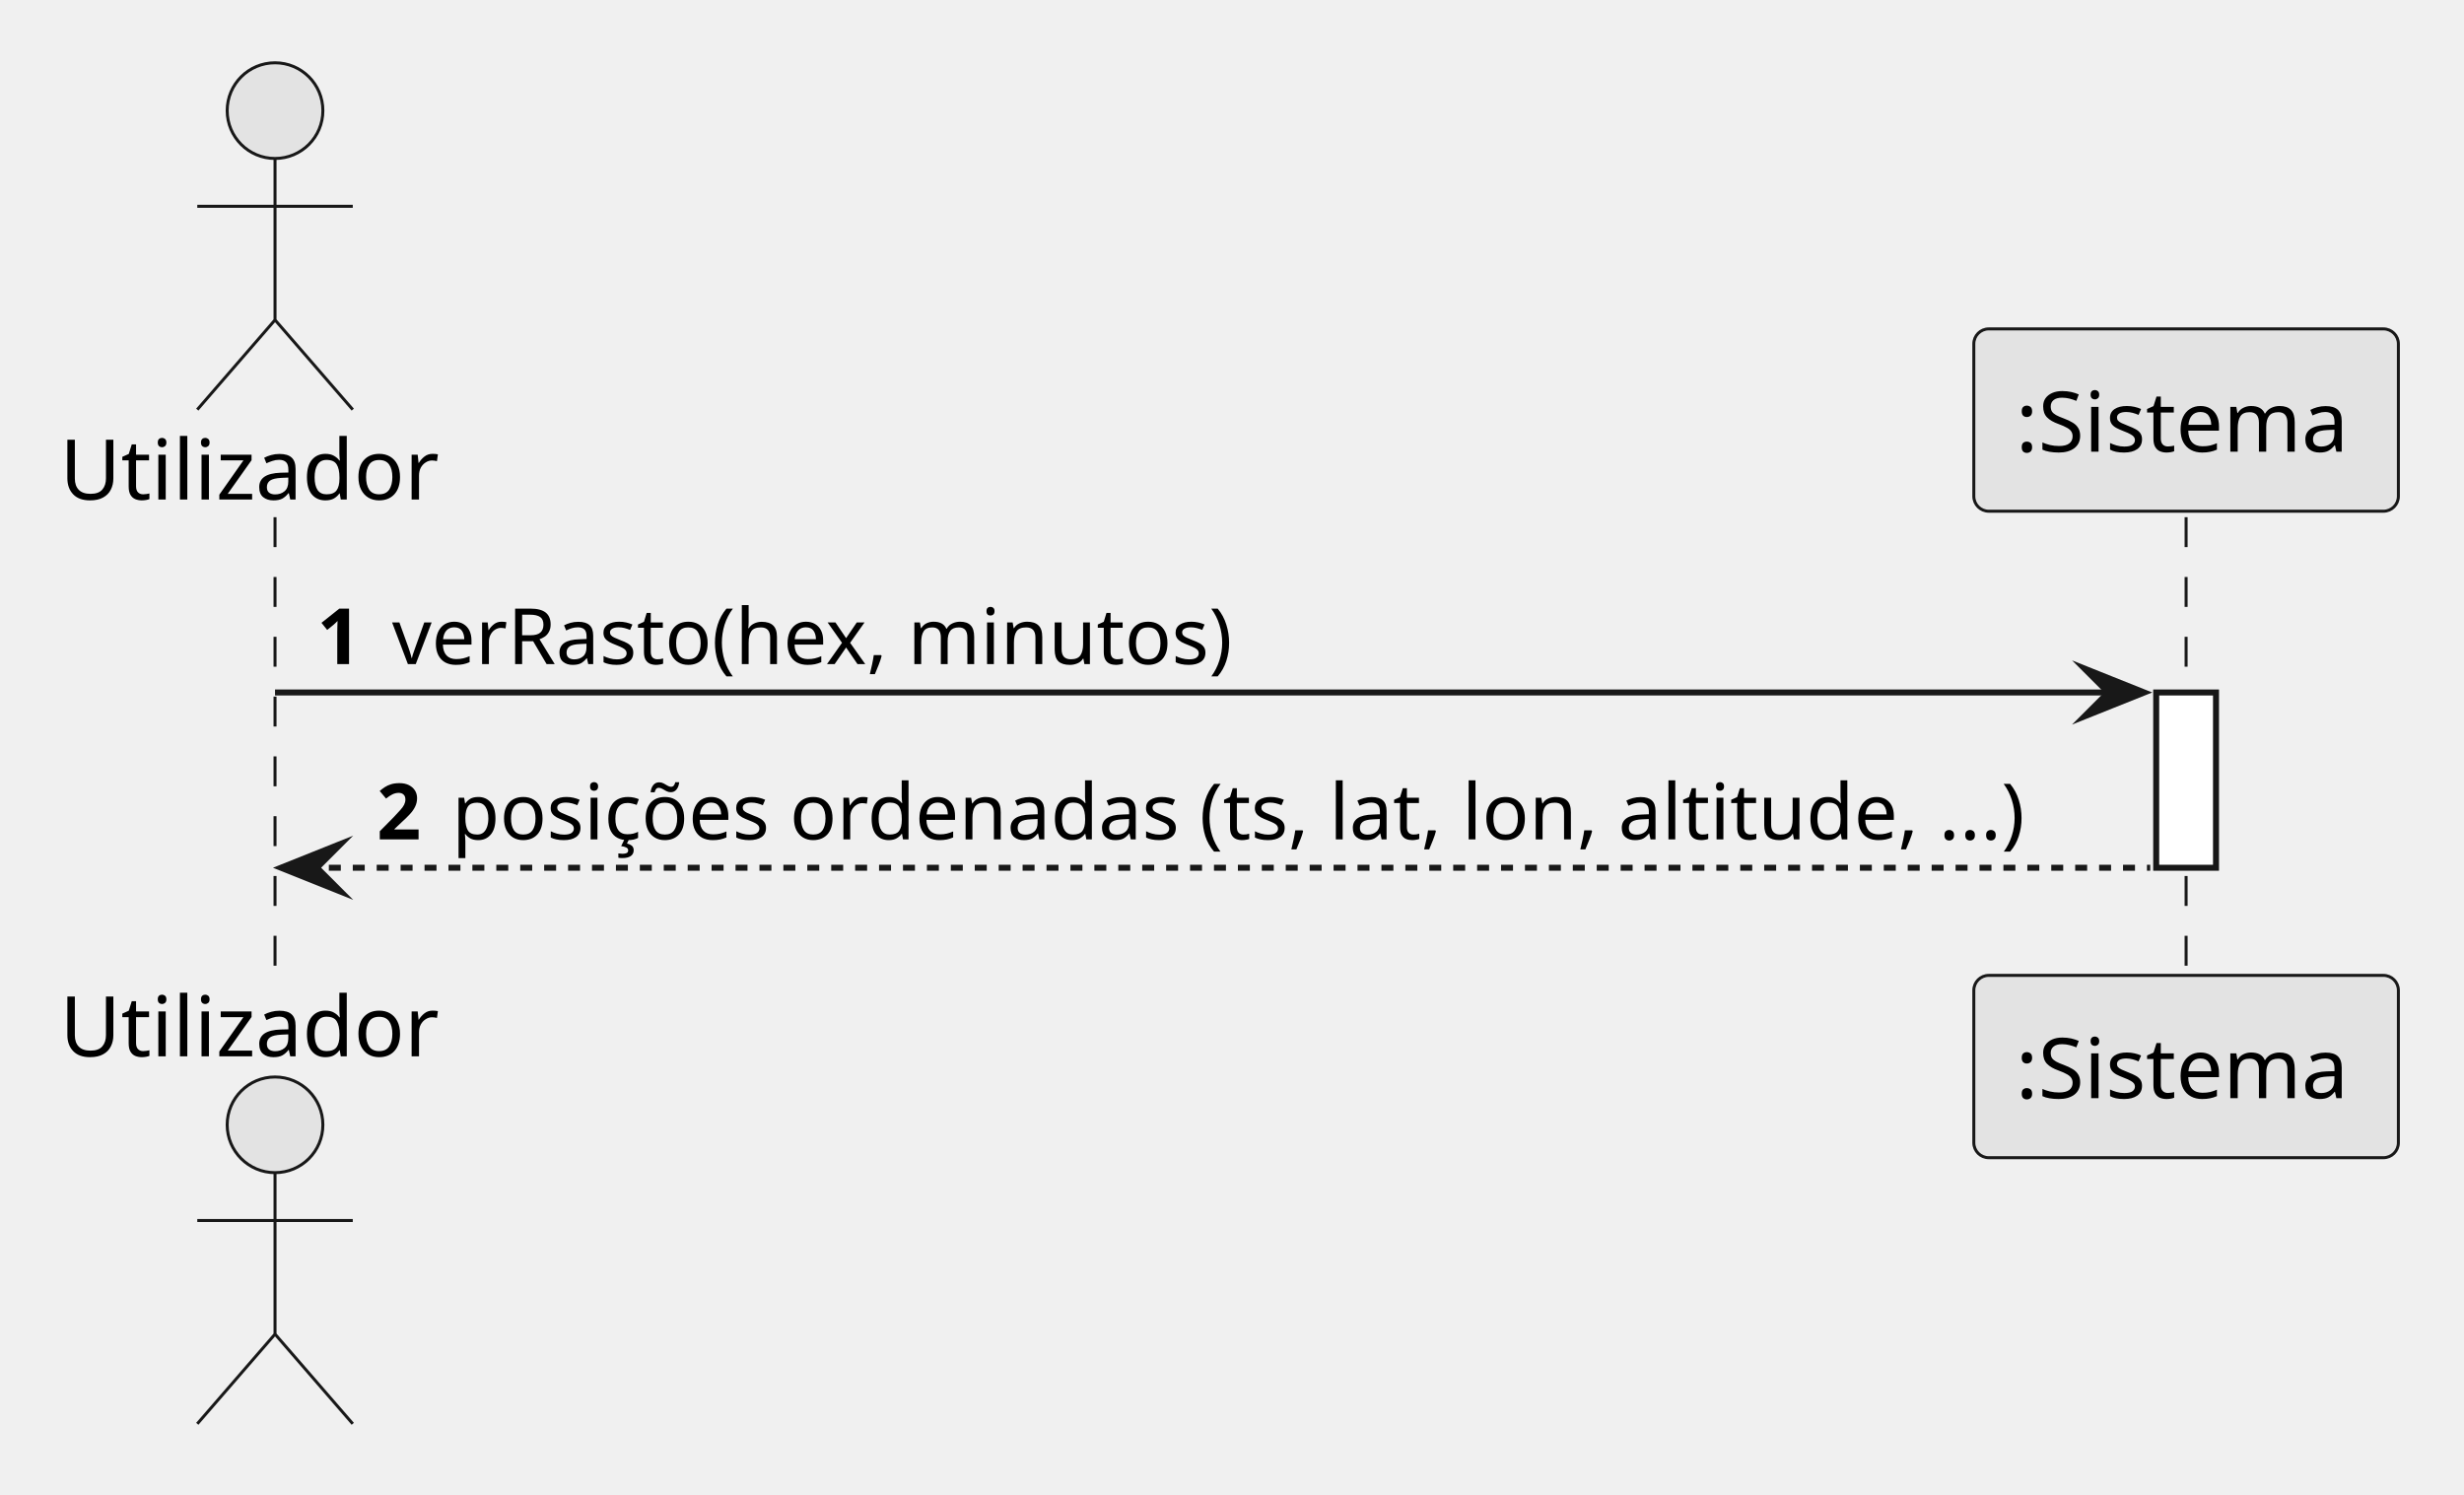
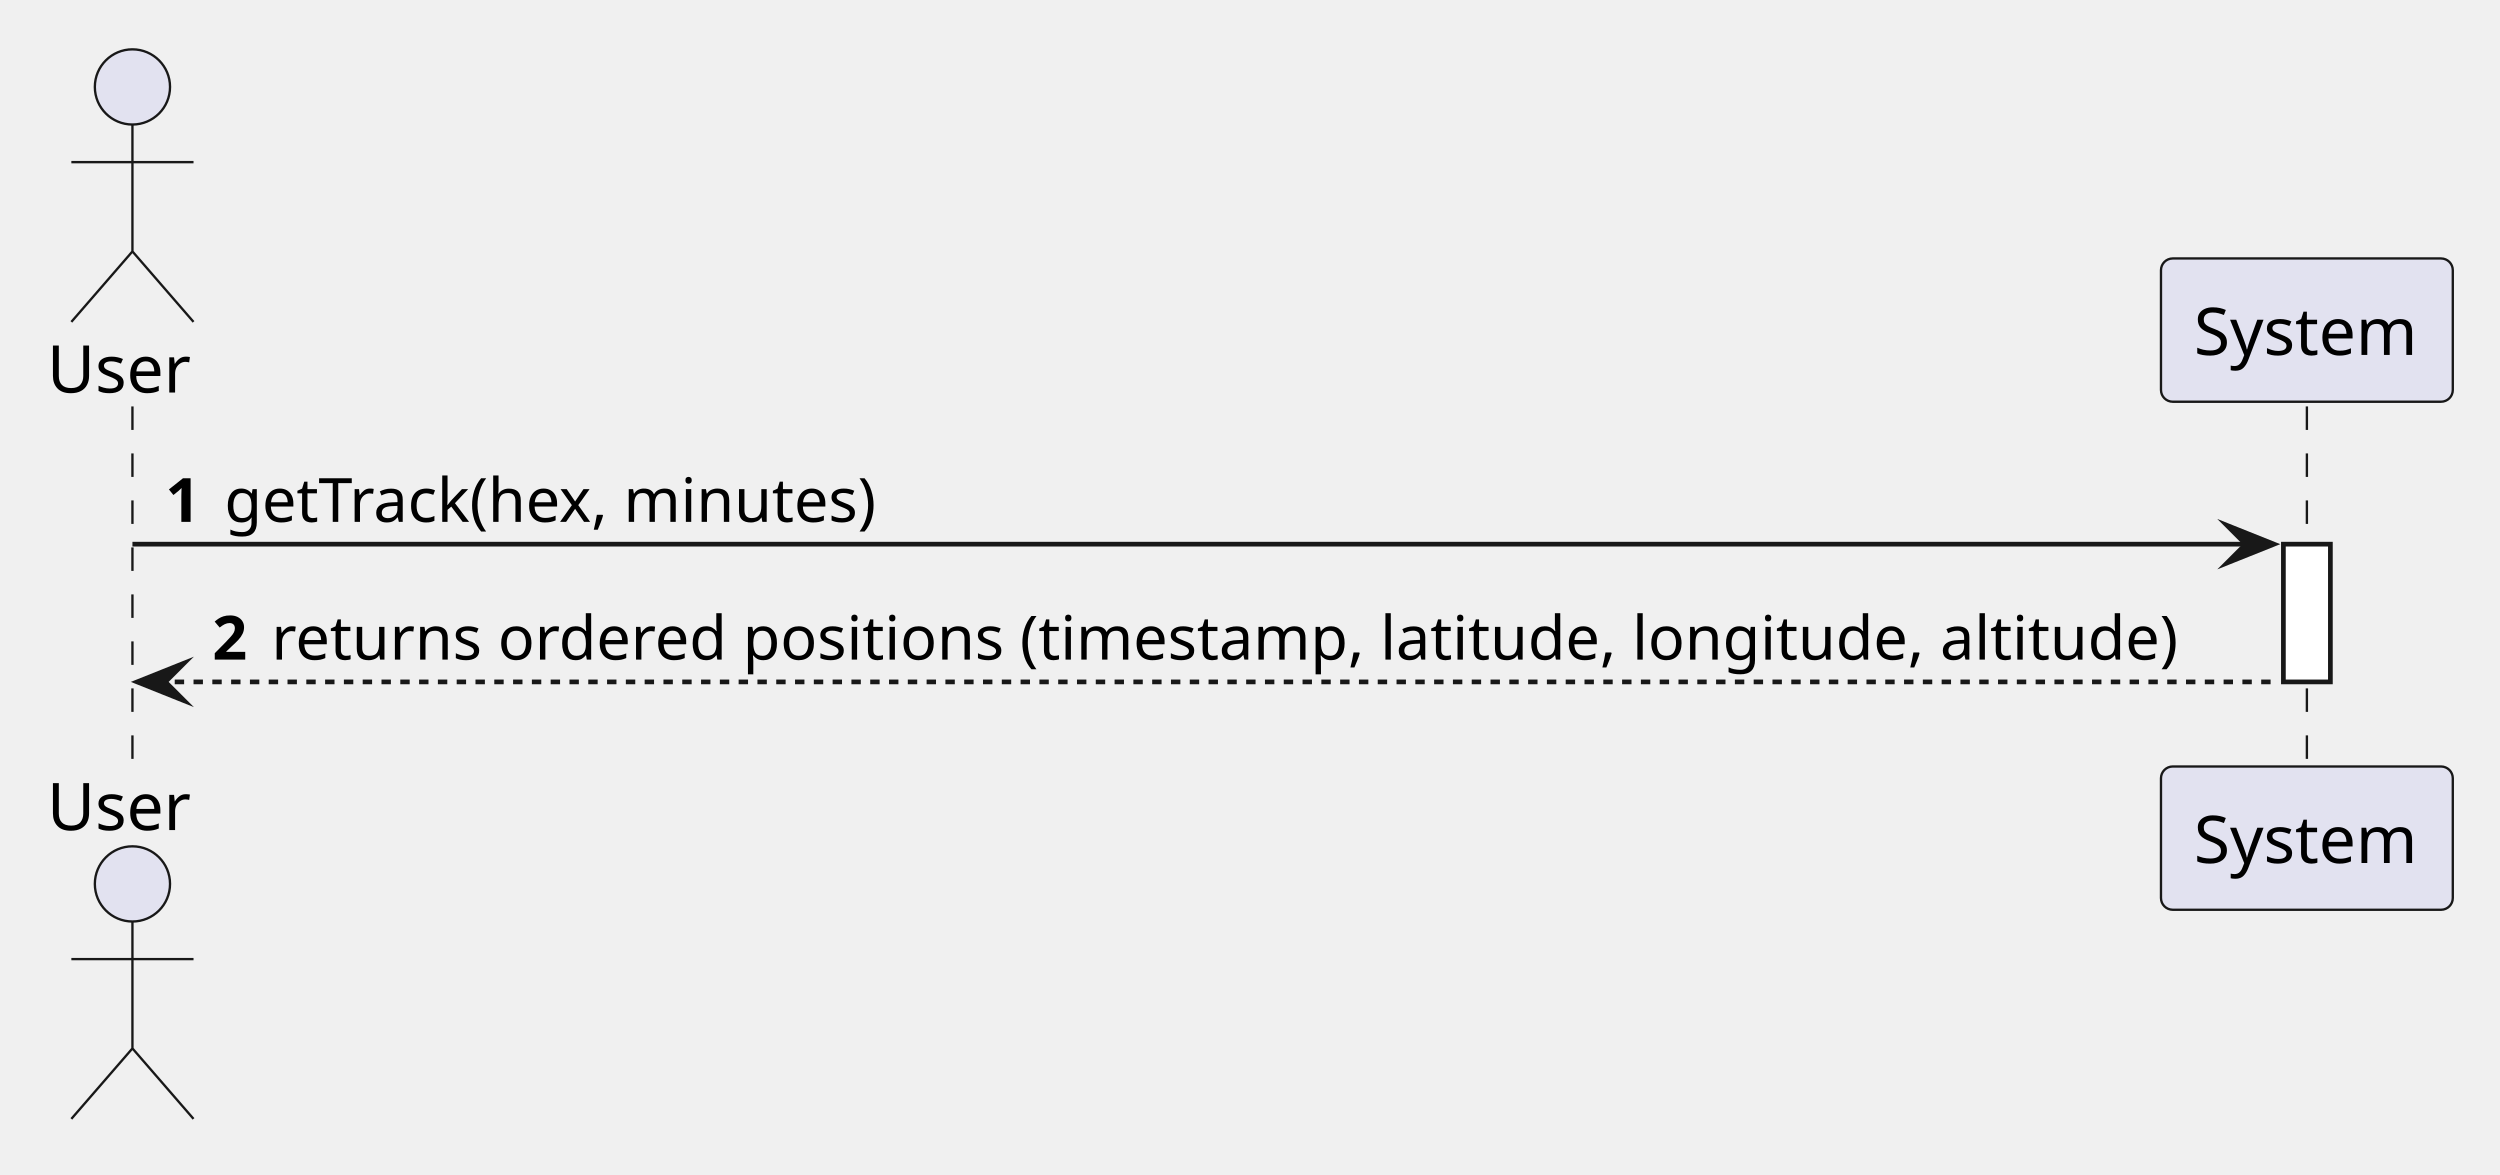
- <svg xmlns="http://www.w3.org/2000/svg" version="1.1" data-diagram-type="SEQUENCE" style="width:412px;height:250px;background:#FFFFFF;" width="412px" height="250px" viewBox="0 0 412 250" zoomAndPan="magnify" preserveAspectRatio="none" contentStyleType="text/css">
+ <svg xmlns="http://www.w3.org/2000/svg" version="1.1" data-diagram-type="SEQUENCE" style="width:532px;height:250px;background:#FFFFFF;" width="532px" height="250px" viewBox="0 0 532 250" zoomAndPan="magnify" preserveAspectRatio="none" contentStyleType="text/css">
  <defs />
  <g font-family="sans-serif" lengthAdjust="spacing">
-     <g class="participant-lifeline" data-qualified-name="U" data-entity-uid="part1" id="part1-lifeline" data-source-line="3">
+     <g class="participant-lifeline" data-qualified-name="A" data-entity-uid="part1" id="part1-lifeline" data-source-line="2">
      <g>
-         <rect x="42.487" y="86.488" width="8" height="76.621" fill="#000" fill-opacity="0" />
-         <line x1="45.987" y1="86.488" x2="45.987" y2="163.109" style="stroke:#181818;stroke-width:0.5;stroke-dasharray:5,5;" />
+         <rect x="24.683" y="86.488" width="8" height="76.621" fill="#000" fill-opacity="0" />
+         <line x1="28.183" y1="86.488" x2="28.183" y2="163.109" style="stroke:#181818;stroke-width:0.5;stroke-dasharray:5,5;" />
      </g>
    </g>
-     <g class="participant-lifeline" data-qualified-name="S" data-entity-uid="part2" id="part2-lifeline" data-source-line="4">
+     <g class="participant-lifeline" data-qualified-name="S" data-entity-uid="part2" id="part2-lifeline" data-source-line="3">
      <g>
-         <rect x="362.033" y="86.488" width="8" height="76.621" fill="#000" fill-opacity="0" />
-         <line x1="365.533" y1="86.488" x2="365.533" y2="163.109" style="stroke:#181818;stroke-width:0.5;stroke-dasharray:5,5;" />
+         <rect x="487.406" y="86.488" width="8" height="76.621" fill="#000" fill-opacity="0" />
+         <line x1="490.906" y1="86.488" x2="490.906" y2="163.109" style="stroke:#181818;stroke-width:0.5;stroke-dasharray:5,5;" />
      </g>
    </g>
    <g>
-       <rect x="360.533" y="115.799" width="10" height="29.311" fill="#FFF" style="stroke:#181818;stroke-width:1;" />
+       <rect x="485.906" y="115.799" width="10" height="29.311" fill="#FFF" style="stroke:#181818;stroke-width:1;" />
    </g>
-     <g class="participant participant-head" data-qualified-name="U" data-entity-uid="part1" id="part1-head" data-source-line="3">
-       <text x="10" y="83.535" fill="#000" font-size="14" textLength="65.974">Utilizador</text>
-       <ellipse cx="45.987" cy="18.5" rx="8" ry="8" fill="#E3E3E3" style="stroke:#181818;stroke-width:0.5;" />
-       <path d="M45.987,26.5 L45.987,53.5 M32.987,34.5 L58.987,34.5 M45.987,53.5 L32.987,68.5 M45.987,53.5 L58.987,68.5" style="stroke:#181818;stroke-width:0.5;" fill="none" />
+     <g class="participant participant-head" data-qualified-name="A" data-entity-uid="part1" id="part1-head" data-source-line="2">
+       <text x="10" y="83.535" fill="#000" font-size="14" textLength="30.365">User</text>
+       <ellipse cx="28.183" cy="18.5" rx="8" ry="8" fill="#E2E2F0" style="stroke:#181818;stroke-width:0.5;" />
+       <path d="M28.183,26.5 L28.183,53.5 M15.183,34.5 L41.183,34.5 M28.183,53.5 L15.183,68.5 M28.183,53.5 L41.183,68.5" style="stroke:#181818;stroke-width:0.5;" fill="none" />
    </g>
-     <g class="participant participant-head" data-qualified-name="S" data-entity-uid="part2" id="part2-head" data-source-line="4">
-       <rect x="330.037" y="55" width="70.991" height="30.488" fill="#E3E3E3" style="stroke:#181818;stroke-width:0.5;" rx="2.5" ry="2.5" />
-       <text x="337.037" y="75.535" fill="#000" font-size="14" textLength="56.991">:Sistema</text>
+     <g class="participant participant-head" data-qualified-name="S" data-entity-uid="part2" id="part2-head" data-source-line="3">
+       <rect x="459.857" y="55" width="62.098" height="30.488" fill="#E2E2F0" style="stroke:#181818;stroke-width:0.5;" rx="2.5" ry="2.5" />
+       <text x="466.857" y="75.535" fill="#000" font-size="14" textLength="48.098">System</text>
    </g>
-     <g class="participant participant-tail" data-qualified-name="U" data-entity-uid="part1" id="part1-tail" data-source-line="3">
-       <text x="10" y="176.645" fill="#000" font-size="14" textLength="65.974">Utilizador</text>
-       <ellipse cx="45.987" cy="188.098" rx="8" ry="8" fill="#E3E3E3" style="stroke:#181818;stroke-width:0.5;" />
-       <path d="M45.987,196.098 L45.987,223.098 M32.987,204.098 L58.987,204.098 M45.987,223.098 L32.987,238.098 M45.987,223.098 L58.987,238.098" style="stroke:#181818;stroke-width:0.5;" fill="none" />
+     <g class="participant participant-tail" data-qualified-name="A" data-entity-uid="part1" id="part1-tail" data-source-line="2">
+       <text x="10" y="176.645" fill="#000" font-size="14" textLength="30.365">User</text>
+       <ellipse cx="28.183" cy="188.098" rx="8" ry="8" fill="#E2E2F0" style="stroke:#181818;stroke-width:0.5;" />
+       <path d="M28.183,196.098 L28.183,223.098 M15.183,204.098 L41.183,204.098 M28.183,223.098 L15.183,238.098 M28.183,223.098 L41.183,238.098" style="stroke:#181818;stroke-width:0.5;" fill="none" />
    </g>
-     <g class="participant participant-tail" data-qualified-name="S" data-entity-uid="part2" id="part2-tail" data-source-line="4">
-       <rect x="330.037" y="163.109" width="70.991" height="30.488" fill="#E3E3E3" style="stroke:#181818;stroke-width:0.5;" rx="2.5" ry="2.5" />
-       <text x="337.037" y="183.645" fill="#000" font-size="14" textLength="56.991">:Sistema</text>
+     <g class="participant participant-tail" data-qualified-name="S" data-entity-uid="part2" id="part2-tail" data-source-line="3">
+       <rect x="459.857" y="163.109" width="62.098" height="30.488" fill="#E2E2F0" style="stroke:#181818;stroke-width:0.5;" rx="2.5" ry="2.5" />
+       <text x="466.857" y="183.645" fill="#000" font-size="14" textLength="48.098">System</text>
    </g>
-     <g class="message" data-entity-1="part1" data-entity-2="part2" id="msg1" data-source-line="6">
-       <polygon points="348.533,111.799,358.533,115.799,348.533,119.799,352.533,115.799" fill="#181818" style="stroke:#181818;stroke-width:1;stroke-linejoin:miter;stroke-miterlimit:10;" />
-       <line x1="45.987" y1="115.799" x2="354.533" y2="115.799" style="stroke:#181818;stroke-width:1;" />
-       <text x="52.987" y="111.057" fill="#000" font-size="13" font-weight="700">1</text>
-       <text x="65.563" y="111.057" fill="#000" font-size="13" textLength="145.634">verRasto(hex, minutos)</text>
+     <g class="message" data-entity-1="part1" data-entity-2="part2" id="msg1" data-source-line="5">
+       <polygon points="473.906,111.799,483.906,115.799,473.906,119.799,477.906,115.799" fill="#181818" style="stroke:#181818;stroke-width:1;stroke-linejoin:miter;stroke-miterlimit:10;" />
+       <line x1="28.183" y1="115.799" x2="479.906" y2="115.799" style="stroke:#181818;stroke-width:1;" />
+       <text x="35.183" y="111.057" fill="#000" font-size="13" font-weight="700">1</text>
+       <text x="47.758" y="111.057" fill="#000" font-size="13" textLength="145.914">getTrack(hex, minutes)</text>
    </g>
-     <g class="message" data-entity-1="part2" data-entity-2="part1" id="msg2" data-source-line="8">
-       <polygon points="56.987,141.109,46.987,145.109,56.987,149.109,52.987,145.109" fill="#181818" style="stroke:#181818;stroke-width:1;stroke-linejoin:miter;stroke-miterlimit:10;" />
-       <line x1="50.987" y1="145.109" x2="359.533" y2="145.109" style="stroke:#181818;stroke-width:1;stroke-dasharray:2,2;" />
-       <text x="62.987" y="140.367" fill="#000" font-size="13" font-weight="700">2</text>
-       <text x="75.563" y="140.367" fill="#000" font-size="13" textLength="277.97">posições ordenadas (ts, lat, lon, altitude, ...)</text>
+     <g class="message" data-entity-1="part2" data-entity-2="part1" id="msg2" data-source-line="7">
+       <polygon points="39.183,141.109,29.183,145.109,39.183,149.109,35.183,145.109" fill="#181818" style="stroke:#181818;stroke-width:1;stroke-linejoin:miter;stroke-miterlimit:10;" />
+       <line x1="33.183" y1="145.109" x2="484.906" y2="145.109" style="stroke:#181818;stroke-width:1;stroke-dasharray:2,2;" />
+       <text x="45.183" y="140.367" fill="#000" font-size="13" font-weight="700">2</text>
+       <text x="57.758" y="140.367" fill="#000" font-size="13" textLength="421.148">returns ordered positions (timestamp, latitude, longitude, altitude)</text>
    </g>
  </g>
</svg>
